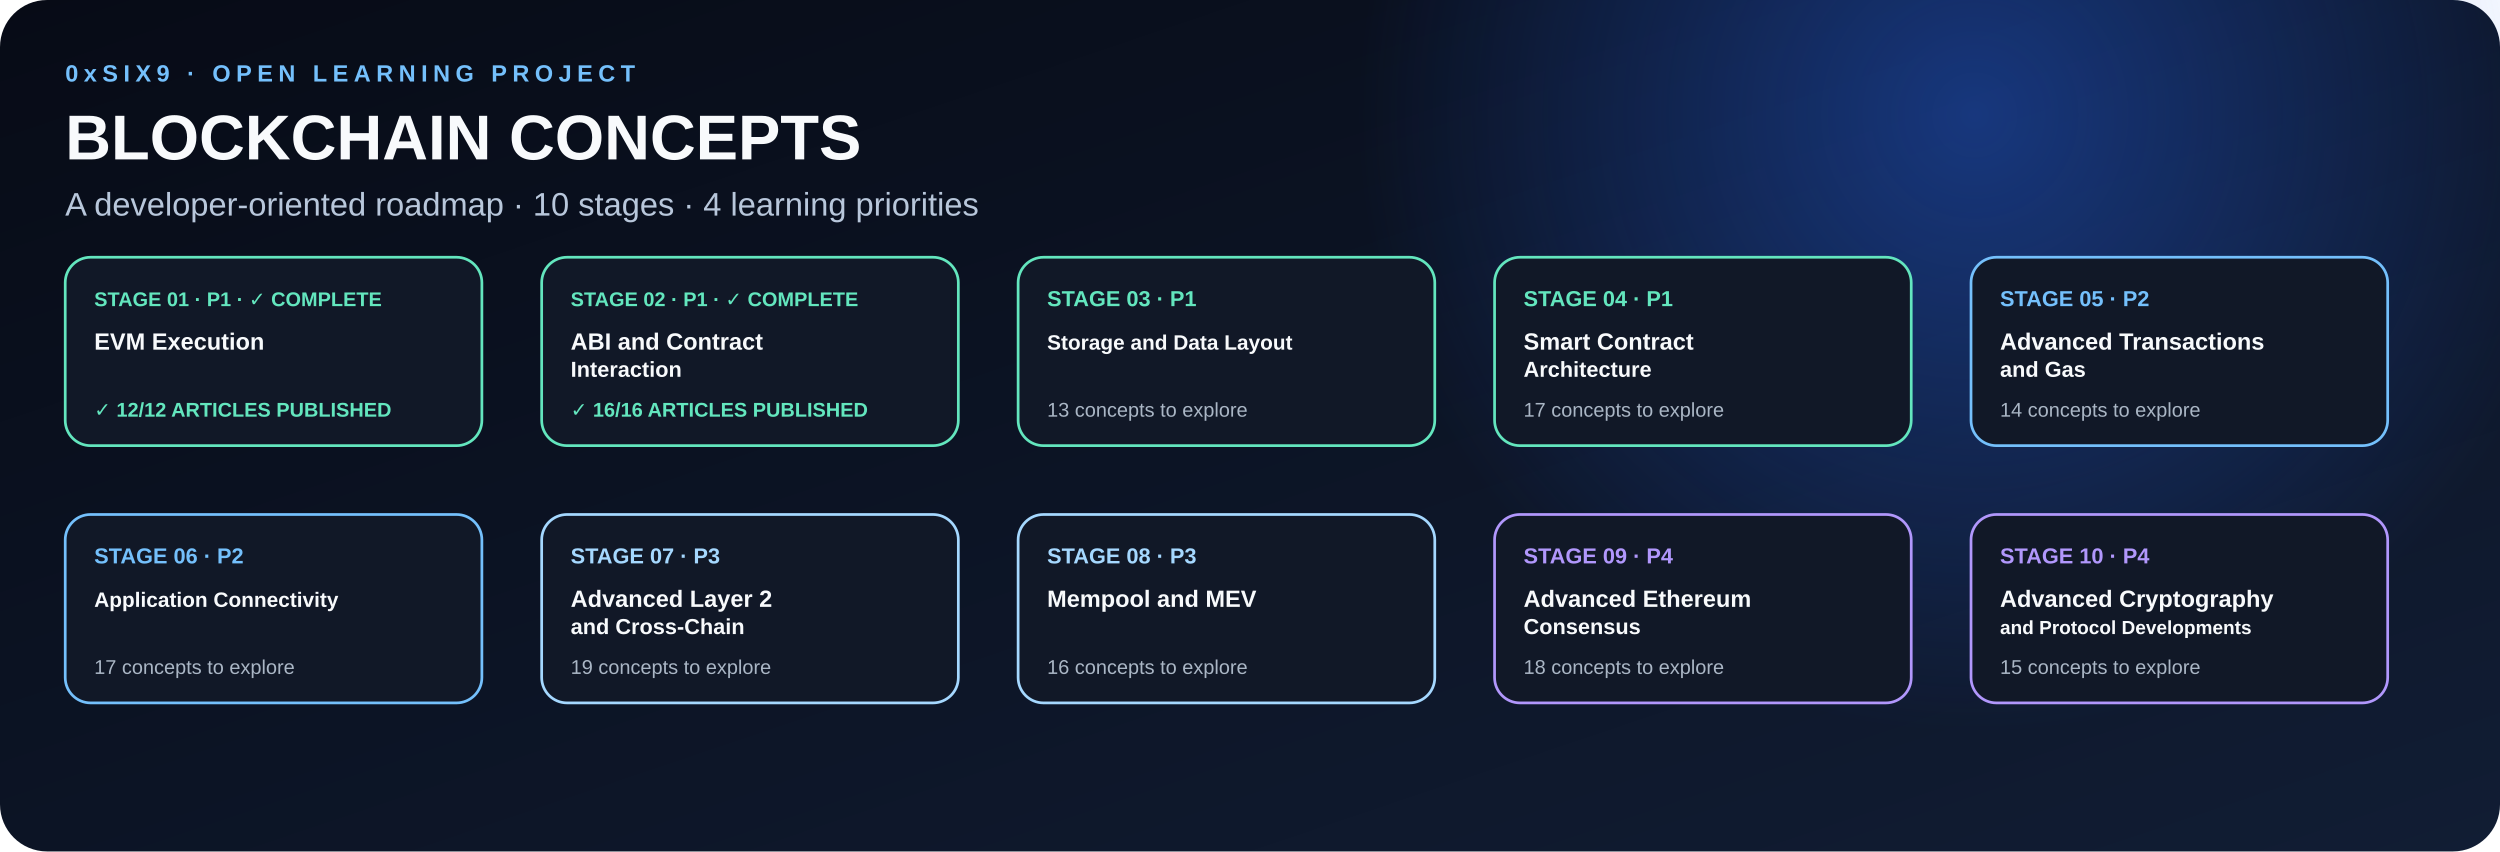
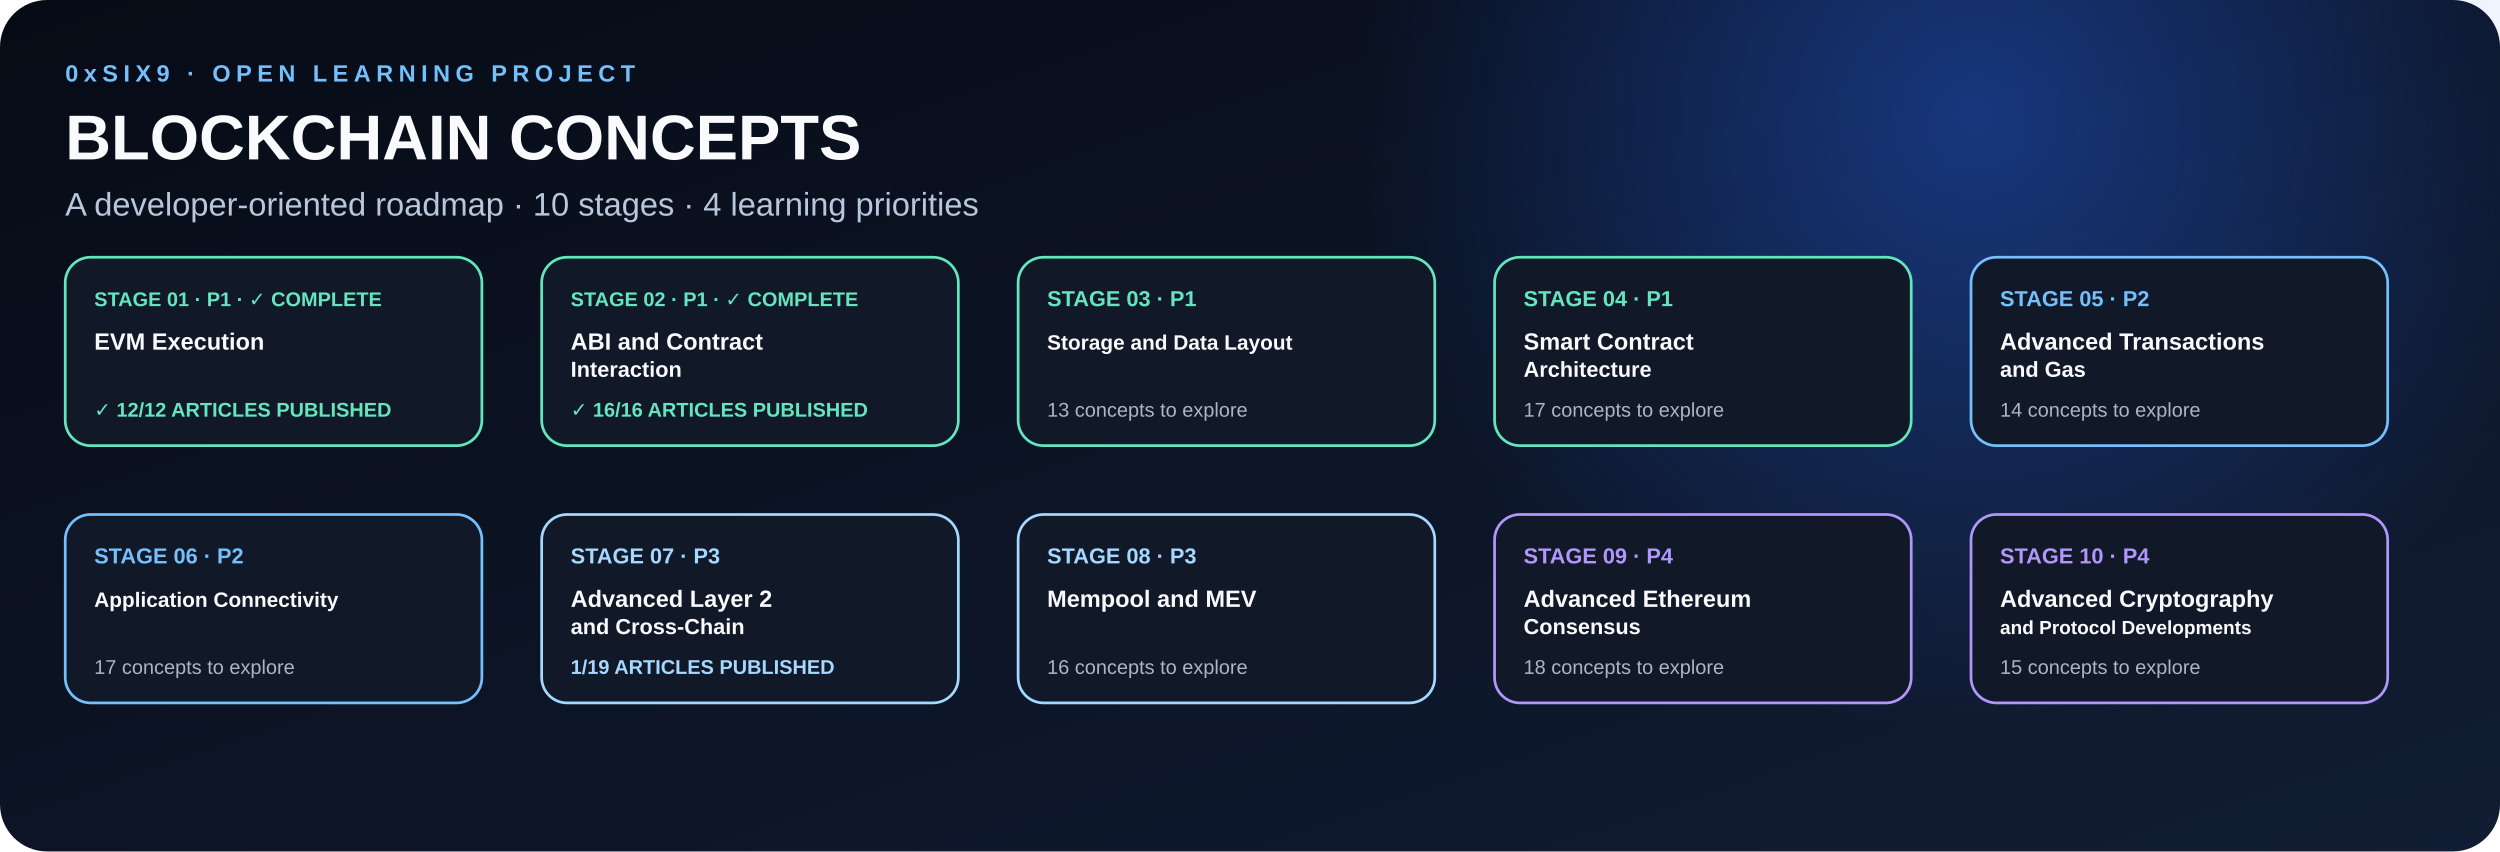
<svg xmlns="http://www.w3.org/2000/svg" width="1380" height="470" viewBox="0 0 1380 470" role="img" aria-labelledby="title desc">
  <defs>
    <linearGradient id="bg" x1="0" y1="0" x2="1" y2="1">
      <stop offset="0" stop-color="#070B16" />
      <stop offset="1" stop-color="#111D34" />
    </linearGradient>
    <radialGradient id="glow">
      <stop offset="0" stop-color="#2563EB" stop-opacity=".45" />
      <stop offset="1" stop-color="#2563EB" stop-opacity="0" />
    </radialGradient>
  </defs>
  <rect width="1380" height="470" rx="26" fill="url(#bg)" />
  <circle cx="1090" cy="64" r="340" fill="url(#glow)" />
  <text x="36" y="45" font-family="Arial,sans-serif" font-size="13" font-weight="700" letter-spacing="3" fill="#74C0FC">0xSIX9 · OPEN LEARNING PROJECT</text>
  <text x="36" y="88" font-family="Arial,sans-serif" font-size="35" font-weight="800" fill="#F8FAFC">BLOCKCHAIN CONCEPTS</text>
  <text x="36" y="119" font-family="Arial,sans-serif" font-size="18" fill="#B8C7DB">A developer-oriented roadmap · 10 stages · 4 learning priorities</text>
  <g transform="translate(36,142)">
    <rect width="230" height="104" rx="14" fill="#111827" stroke="#63E6BE" stroke-width="1.5" />
    <text x="16" y="27" font-family="Arial,sans-serif" font-size="11" font-weight="700" fill="#63E6BE">STAGE 01 · P1 · ✓ COMPLETE</text>
    <text x="16" y="51" font-family="Arial,sans-serif" font-size="13" font-weight="700" fill="#F8FAFC">EVM Execution</text>
    <text x="16" y="88" font-family="Arial,sans-serif" font-size="11" font-weight="700" fill="#63E6BE">✓ 12/12 ARTICLES PUBLISHED</text>
  </g>
  <g transform="translate(299,142)">
    <rect width="230" height="104" rx="14" fill="#111827" stroke="#63E6BE" stroke-width="1.5" />
    <text x="16" y="27" font-family="Arial,sans-serif" font-size="11" font-weight="700" fill="#63E6BE">STAGE 02 · P1 · ✓ COMPLETE</text>
    <text x="16" y="51" font-family="Arial,sans-serif" font-size="13" font-weight="700" fill="#F8FAFC">ABI and Contract</text>
    <text x="16" y="66" font-family="Arial,sans-serif" font-size="12" font-weight="700" fill="#F8FAFC">Interaction</text>
    <text x="16" y="88" font-family="Arial,sans-serif" font-size="11" font-weight="700" fill="#63E6BE">✓ 16/16 ARTICLES PUBLISHED</text>
  </g>
  <g transform="translate(562,142)">
    <rect width="230" height="104" rx="14" fill="#111827" stroke="#63E6BE" stroke-width="1.5" />
    <text x="16" y="27" font-family="Arial,sans-serif" font-size="12" font-weight="700" fill="#63E6BE">STAGE 03 · P1</text>
    <text x="16" y="51" font-family="Arial,sans-serif" font-size="11.5" font-weight="700" fill="#F8FAFC">Storage and Data Layout</text>
    <text x="16" y="88" font-family="Arial,sans-serif" font-size="11" fill="#AAB6C5">13 concepts to explore</text>
  </g>
  <g transform="translate(825,142)">
    <rect width="230" height="104" rx="14" fill="#111827" stroke="#63E6BE" stroke-width="1.5" />
    <text x="16" y="27" font-family="Arial,sans-serif" font-size="12" font-weight="700" fill="#63E6BE">STAGE 04 · P1</text>
    <text x="16" y="51" font-family="Arial,sans-serif" font-size="13" font-weight="700" fill="#F8FAFC">Smart Contract</text>
    <text x="16" y="66" font-family="Arial,sans-serif" font-size="12" font-weight="700" fill="#F8FAFC">Architecture</text>
    <text x="16" y="88" font-family="Arial,sans-serif" font-size="11" fill="#AAB6C5">17 concepts to explore</text>
  </g>
  <g transform="translate(1088,142)">
    <rect width="230" height="104" rx="14" fill="#111827" stroke="#74C0FC" stroke-width="1.5" />
    <text x="16" y="27" font-family="Arial,sans-serif" font-size="12" font-weight="700" fill="#74C0FC">STAGE 05 · P2</text>
    <text x="16" y="51" font-family="Arial,sans-serif" font-size="13" font-weight="700" fill="#F8FAFC">Advanced Transactions</text>
    <text x="16" y="66" font-family="Arial,sans-serif" font-size="12" font-weight="700" fill="#F8FAFC">and Gas</text>
    <text x="16" y="88" font-family="Arial,sans-serif" font-size="11" fill="#AAB6C5">14 concepts to explore</text>
  </g>
  <g transform="translate(36,284)">
    <rect width="230" height="104" rx="14" fill="#111827" stroke="#74C0FC" stroke-width="1.5" />
    <text x="16" y="27" font-family="Arial,sans-serif" font-size="12" font-weight="700" fill="#74C0FC">STAGE 06 · P2</text>
    <text x="16" y="51" font-family="Arial,sans-serif" font-size="11.5" font-weight="700" fill="#F8FAFC">Application Connectivity</text>
    <text x="16" y="88" font-family="Arial,sans-serif" font-size="11" fill="#AAB6C5">17 concepts to explore</text>
  </g>
  <g transform="translate(299,284)">
    <rect width="230" height="104" rx="14" fill="#111827" stroke="#A5D8FF" stroke-width="1.5" />
    <text x="16" y="27" font-family="Arial,sans-serif" font-size="12" font-weight="700" fill="#A5D8FF">STAGE 07 · P3</text>
    <text x="16" y="51" font-family="Arial,sans-serif" font-size="13" font-weight="700" fill="#F8FAFC">Advanced Layer 2</text>
    <text x="16" y="66" font-family="Arial,sans-serif" font-size="12" font-weight="700" fill="#F8FAFC">and Cross-Chain</text>
-     <text x="16" y="88" font-family="Arial,sans-serif" font-size="11" fill="#AAB6C5">19 concepts to explore</text>
+     <text x="16" y="88" font-family="Arial,sans-serif" font-size="11" font-weight="700" fill="#A5D8FF">1/19 ARTICLES PUBLISHED</text>
  </g>
  <g transform="translate(562,284)">
    <rect width="230" height="104" rx="14" fill="#111827" stroke="#A5D8FF" stroke-width="1.5" />
    <text x="16" y="27" font-family="Arial,sans-serif" font-size="12" font-weight="700" fill="#A5D8FF">STAGE 08 · P3</text>
    <text x="16" y="51" font-family="Arial,sans-serif" font-size="13" font-weight="700" fill="#F8FAFC">Mempool and MEV</text>
    <text x="16" y="88" font-family="Arial,sans-serif" font-size="11" fill="#AAB6C5">16 concepts to explore</text>
  </g>
  <g transform="translate(825,284)">
    <rect width="230" height="104" rx="14" fill="#111827" stroke="#B197FC" stroke-width="1.5" />
    <text x="16" y="27" font-family="Arial,sans-serif" font-size="12" font-weight="700" fill="#B197FC">STAGE 09 · P4</text>
    <text x="16" y="51" font-family="Arial,sans-serif" font-size="13" font-weight="700" fill="#F8FAFC">Advanced Ethereum</text>
    <text x="16" y="66" font-family="Arial,sans-serif" font-size="12" font-weight="700" fill="#F8FAFC">Consensus</text>
    <text x="16" y="88" font-family="Arial,sans-serif" font-size="11" fill="#AAB6C5">18 concepts to explore</text>
  </g>
  <g transform="translate(1088,284)">
    <rect width="230" height="104" rx="14" fill="#111827" stroke="#B197FC" stroke-width="1.5" />
    <text x="16" y="27" font-family="Arial,sans-serif" font-size="12" font-weight="700" fill="#B197FC">STAGE 10 · P4</text>
    <text x="16" y="51" font-family="Arial,sans-serif" font-size="13" font-weight="700" fill="#F8FAFC">Advanced Cryptography</text>
    <text x="16" y="66" font-family="Arial,sans-serif" font-size="10.5" font-weight="700" fill="#F8FAFC">and Protocol Developments</text>
    <text x="16" y="88" font-family="Arial,sans-serif" font-size="11" fill="#AAB6C5">15 concepts to explore</text>
  </g>
</svg>
